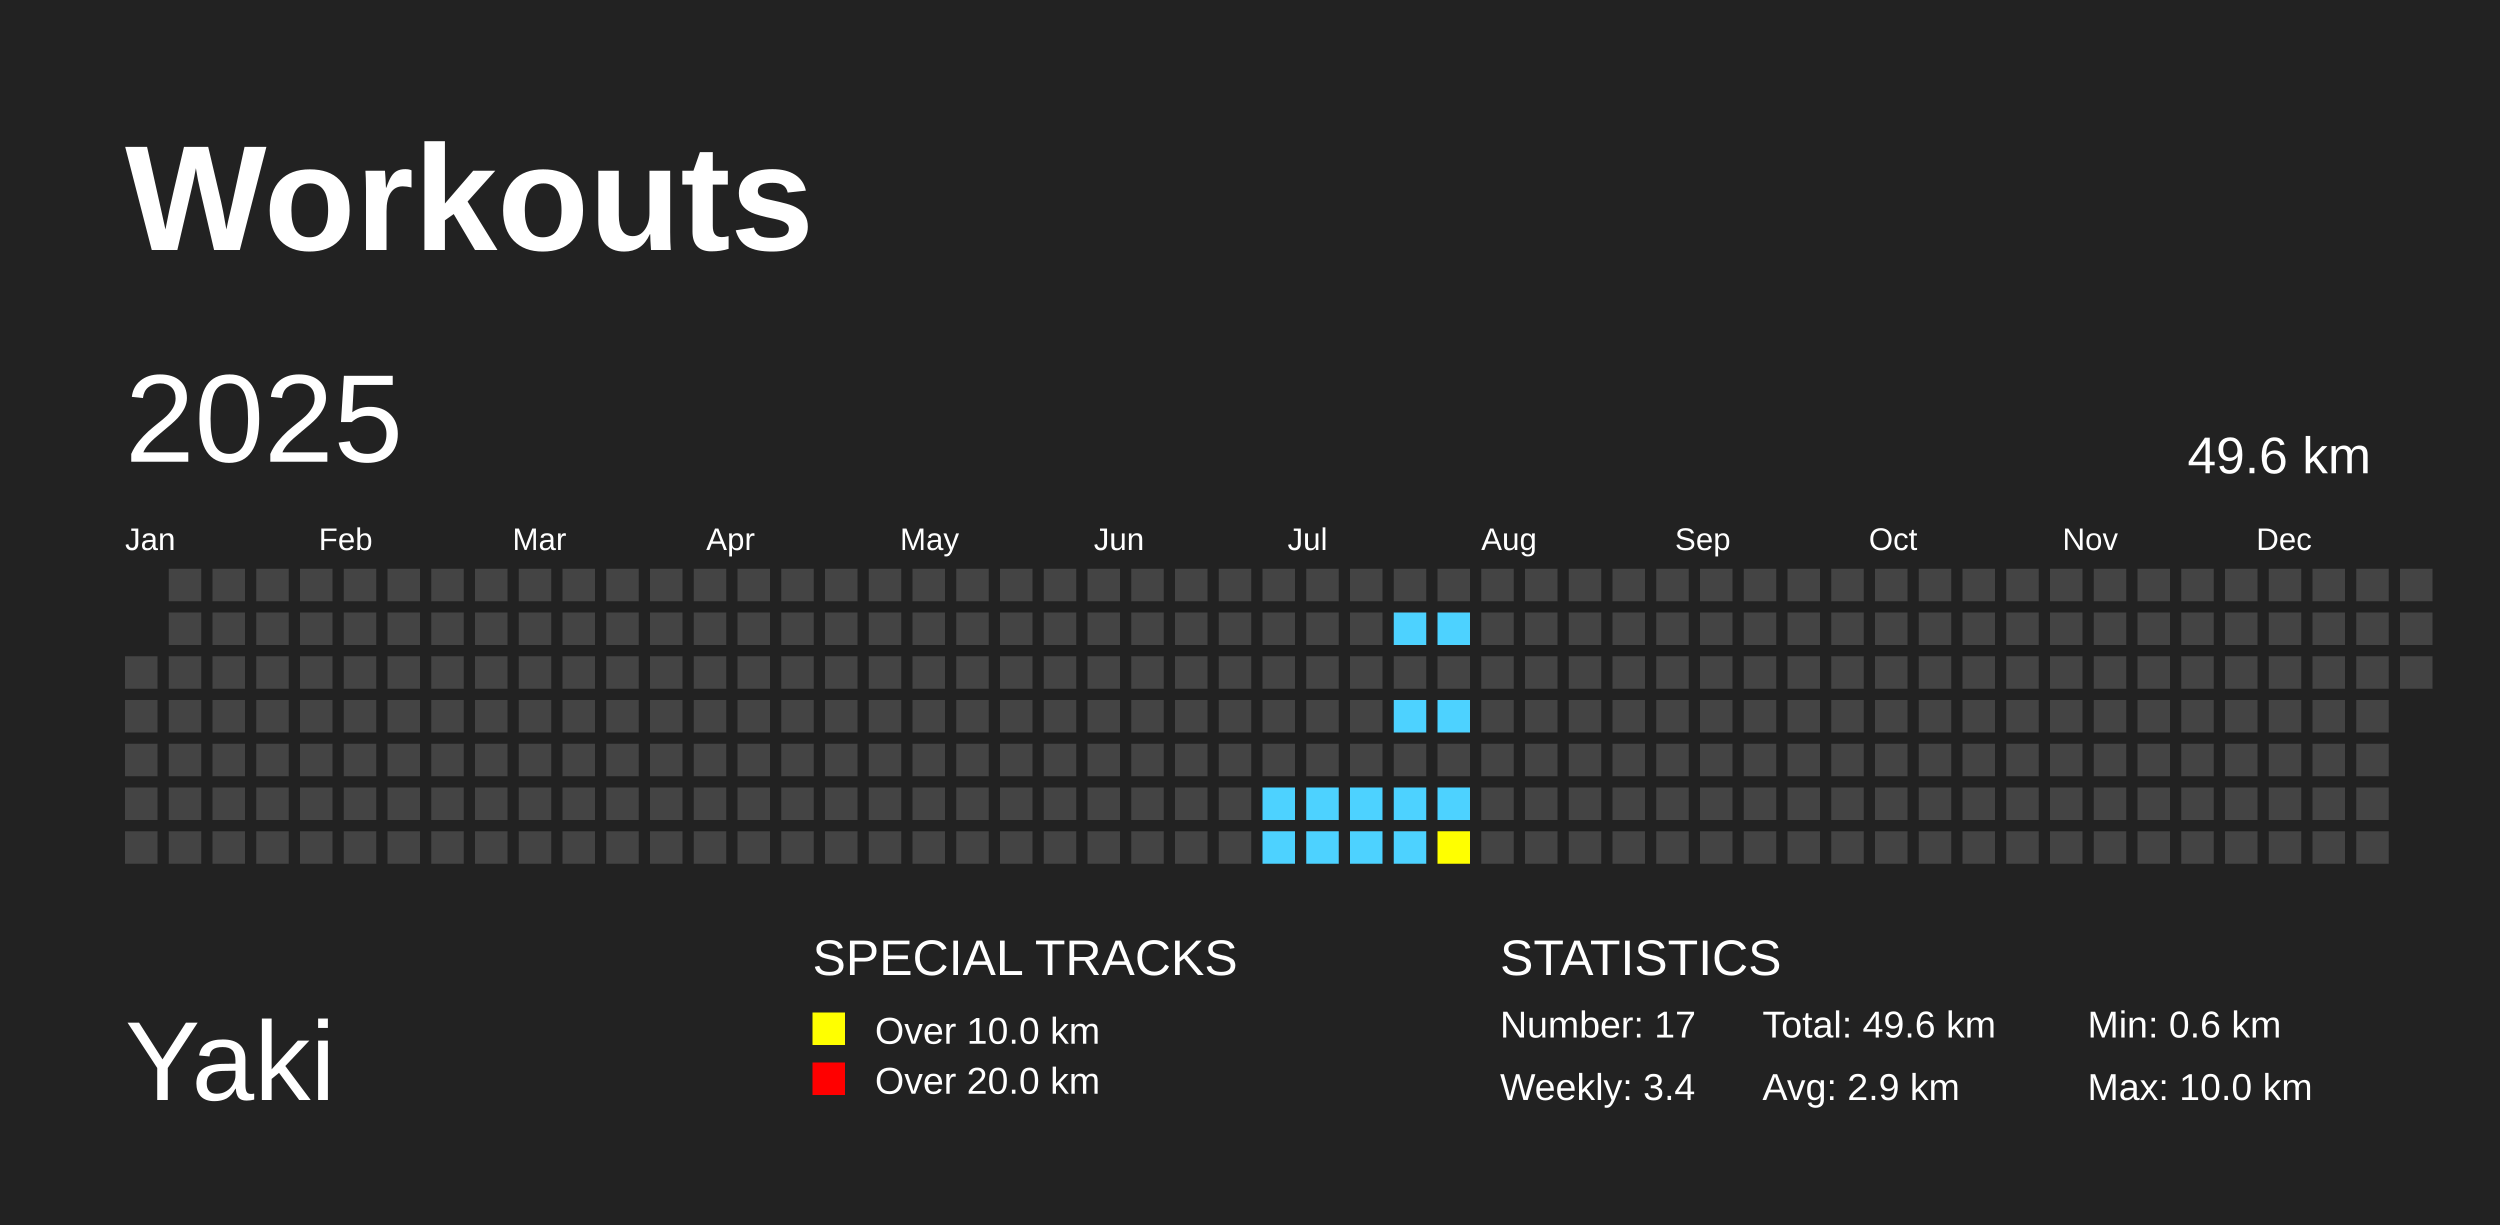
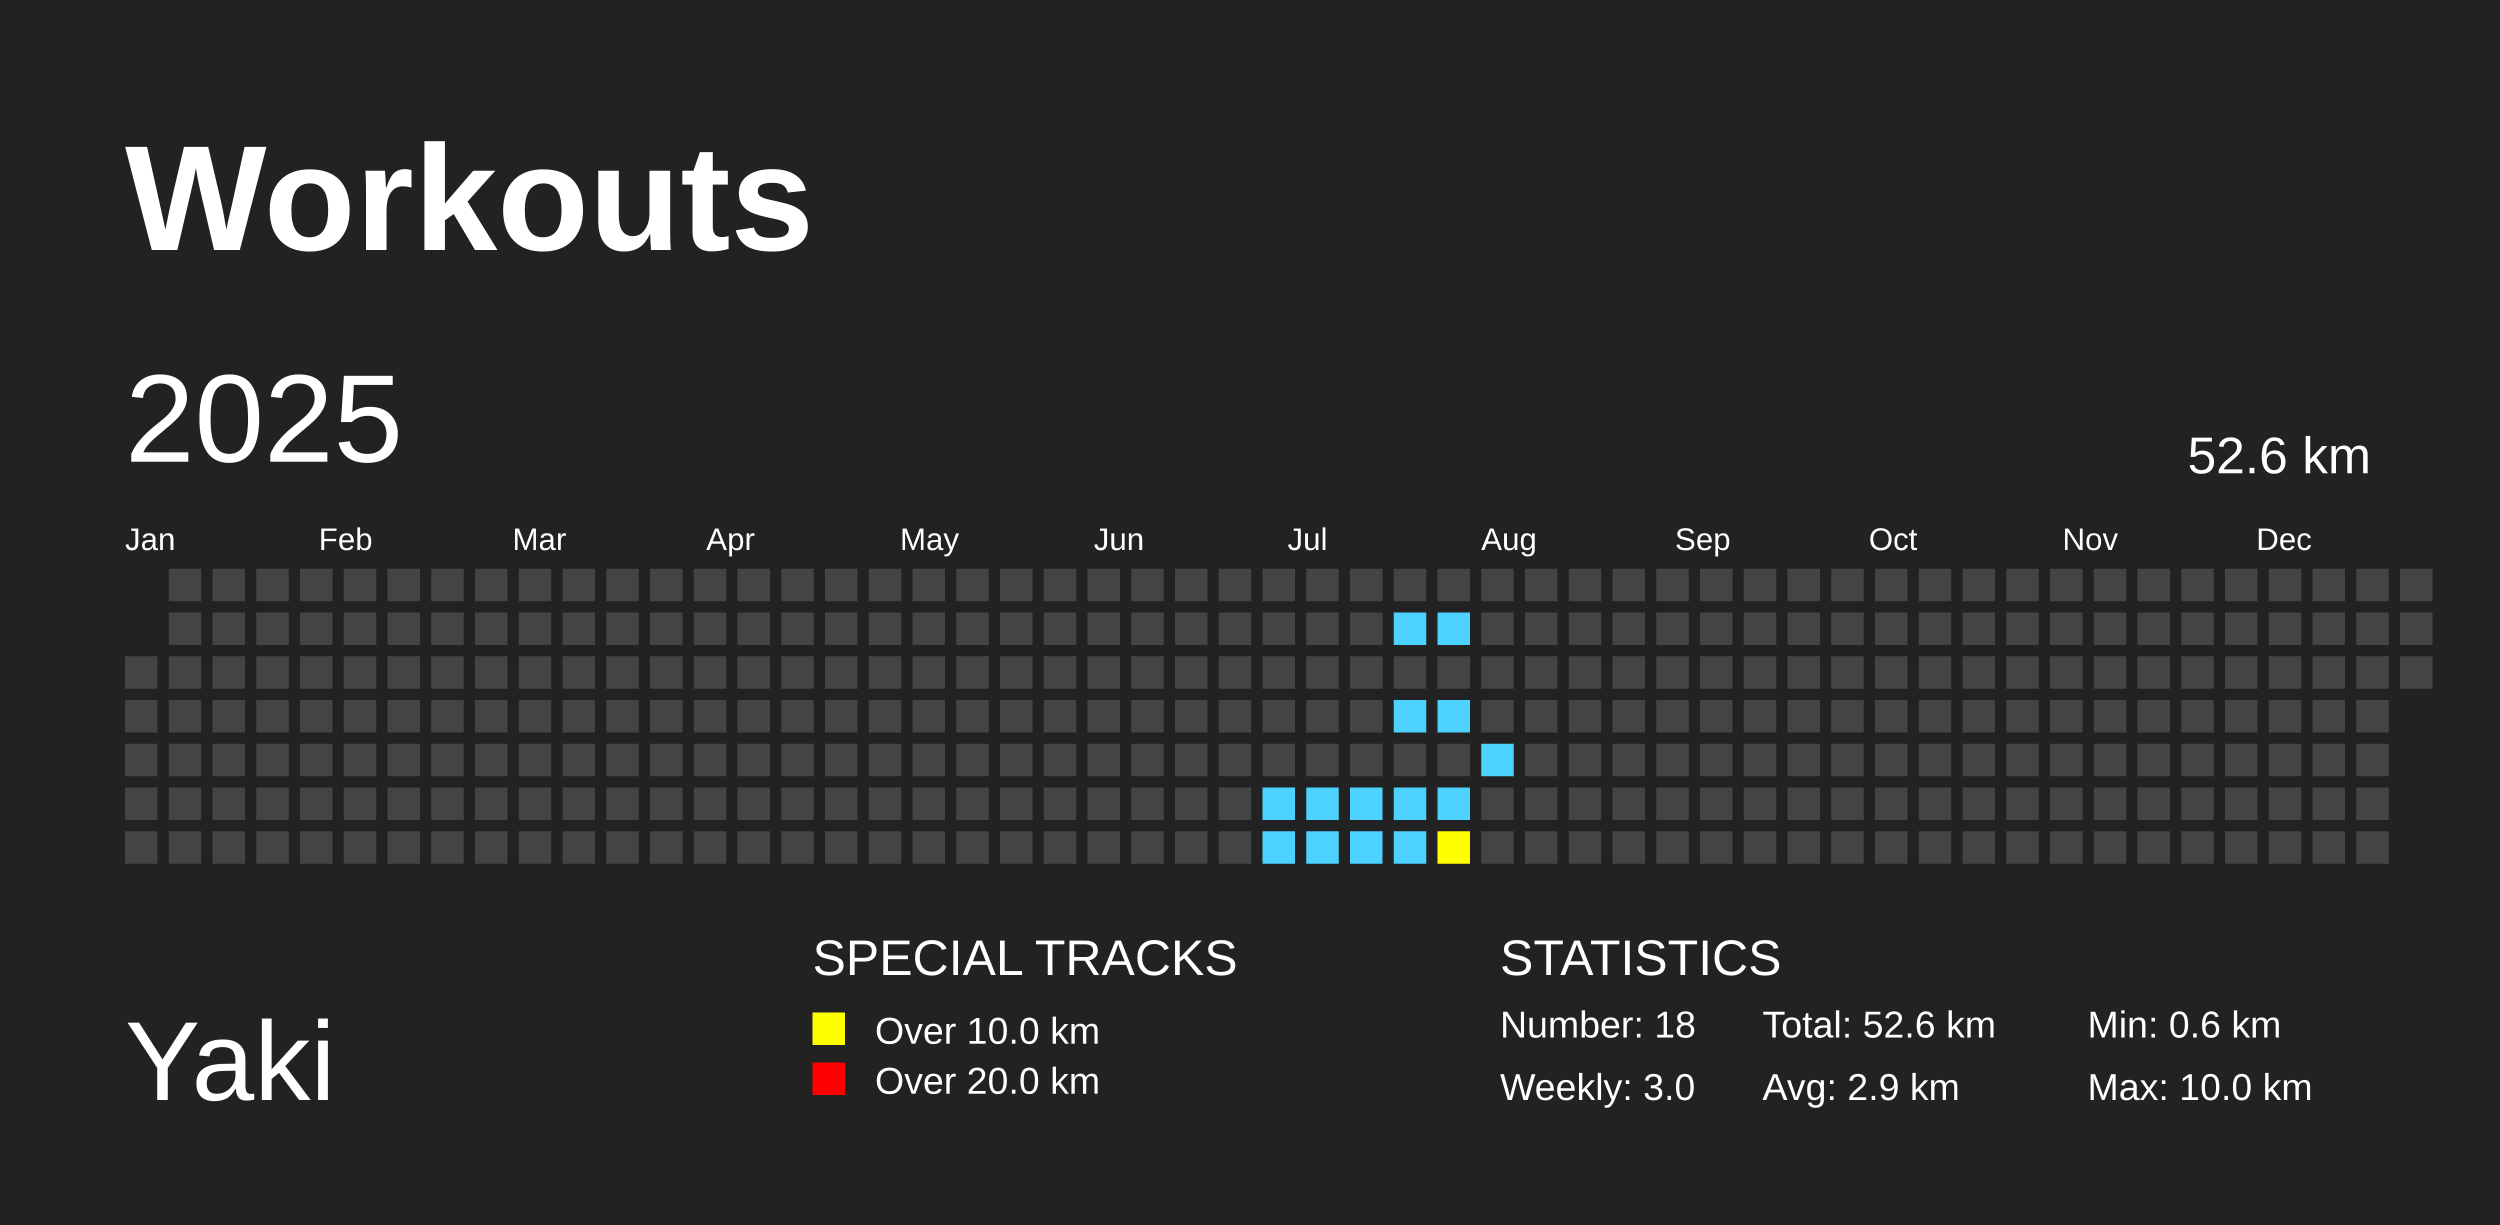
<svg xmlns="http://www.w3.org/2000/svg" baseProfile="full" height="98mm" version="1.1" viewBox="0,0,200,98" width="200mm">
  <defs />
  <rect fill="#222222" height="98" width="200" x="0" y="0" />
  <text fill="#FFFFFF" style="font-size:12px; font-family:Arial; font-weight:bold;" x="10" y="20">Workouts</text>
  <text fill="#FFFFFF" style="font-size:9px; font-family:Arial" x="10" y="88">Yaki</text>
  <text fill="#FFFFFF" style="font-size:4px; font-family:Arial" x="65" y="78">SPECIAL TRACKS</text>
  <rect fill="yellow" height="2.6" width="2.6" x="65" y="81" />
  <text fill="#FFFFFF" style="font-size:3px; font-family:Arial" x="70" y="83.5">Over 10.0 km</text>
  <rect fill="red" height="2.6" width="2.6" x="65" y="85" />
  <text fill="#FFFFFF" style="font-size:3px; font-family:Arial" x="70" y="87.5">Over 20.0 km</text>
  <text fill="#FFFFFF" style="font-size:4px; font-family:Arial" x="120" y="78">STATISTICS</text>
-   <text fill="#FFFFFF" style="font-size:3px; font-family:Arial" x="120" y="83">Number: 17</text>
-   <text fill="#FFFFFF" style="font-size:3px; font-family:Arial" x="120" y="88">Weekly: 3.4</text>
-   <text fill="#FFFFFF" style="font-size:3px; font-family:Arial" x="141" y="83">Total: 49.6 km</text>
+   <text fill="#FFFFFF" style="font-size:3px; font-family:Arial" x="120" y="83">Number: 18</text>
+   <text fill="#FFFFFF" style="font-size:3px; font-family:Arial" x="120" y="88">Weekly: 3.0</text>
+   <text fill="#FFFFFF" style="font-size:3px; font-family:Arial" x="141" y="83">Total: 52.6 km</text>
  <text fill="#FFFFFF" style="font-size:3px; font-family:Arial" x="141" y="88">Avg: 2.9 km</text>
  <text fill="#FFFFFF" style="font-size:3px; font-family:Arial" x="167" y="83">Min: 0.6 km</text>
  <text fill="#FFFFFF" style="font-size:3px; font-family:Arial" x="167" y="88">Max: 10.0 km</text>
  <text dominant-baseline="hanging" fill="#FFFFFF" style="font-size:10.0px; font-family:Arial;" x="10" y="30">2025</text>
-   <text dominant-baseline="hanging" fill="#FFFFFF" style="font-size:4.125px; font-family:Arial;" x="175" y="35">49.6 km</text>
+   <text dominant-baseline="hanging" fill="#FFFFFF" style="font-size:4.125px; font-family:Arial;" x="175" y="35">52.6 km</text>
  <text fill="#FFFFFF" style="font-size:2.5px; font-family:Arial" x="10.0" y="44">Jan</text>
  <text fill="#FFFFFF" style="font-size:2.5px; font-family:Arial" x="25.5" y="44">Feb</text>
  <text fill="#FFFFFF" style="font-size:2.5px; font-family:Arial" x="41.0" y="44">Mar</text>
  <text fill="#FFFFFF" style="font-size:2.5px; font-family:Arial" x="56.5" y="44">Apr</text>
  <text fill="#FFFFFF" style="font-size:2.5px; font-family:Arial" x="72.0" y="44">May</text>
  <text fill="#FFFFFF" style="font-size:2.5px; font-family:Arial" x="87.5" y="44">Jun</text>
  <text fill="#FFFFFF" style="font-size:2.5px; font-family:Arial" x="103.0" y="44">Jul</text>
  <text fill="#FFFFFF" style="font-size:2.5px; font-family:Arial" x="118.5" y="44">Aug</text>
  <text fill="#FFFFFF" style="font-size:2.5px; font-family:Arial" x="134.0" y="44">Sep</text>
  <text fill="#FFFFFF" style="font-size:2.5px; font-family:Arial" x="149.5" y="44">Oct</text>
  <text fill="#FFFFFF" style="font-size:2.5px; font-family:Arial" x="165.0" y="44">Nov</text>
  <text fill="#FFFFFF" style="font-size:2.5px; font-family:Arial" x="180.5" y="44">Dec</text>
  <rect fill="#444444" height="2.6" width="2.6" x="10.0" y="52.5" />
  <rect fill="#444444" height="2.6" width="2.6" x="10.0" y="56.0" />
  <rect fill="#444444" height="2.6" width="2.6" x="10.0" y="59.5" />
  <rect fill="#444444" height="2.6" width="2.6" x="10.0" y="63.0" />
  <rect fill="#444444" height="2.6" width="2.6" x="10.0" y="66.5" />
  <rect fill="#444444" height="2.6" width="2.6" x="13.5" y="45.5" />
  <rect fill="#444444" height="2.6" width="2.6" x="13.5" y="49.0" />
  <rect fill="#444444" height="2.6" width="2.6" x="13.5" y="52.5" />
  <rect fill="#444444" height="2.6" width="2.6" x="13.5" y="56.0" />
  <rect fill="#444444" height="2.6" width="2.6" x="13.5" y="59.5" />
  <rect fill="#444444" height="2.6" width="2.6" x="13.5" y="63.0" />
  <rect fill="#444444" height="2.6" width="2.6" x="13.5" y="66.5" />
  <rect fill="#444444" height="2.6" width="2.6" x="17.0" y="45.5" />
  <rect fill="#444444" height="2.6" width="2.6" x="17.0" y="49.0" />
  <rect fill="#444444" height="2.6" width="2.6" x="17.0" y="52.5" />
  <rect fill="#444444" height="2.6" width="2.6" x="17.0" y="56.0" />
  <rect fill="#444444" height="2.6" width="2.6" x="17.0" y="59.5" />
  <rect fill="#444444" height="2.6" width="2.6" x="17.0" y="63.0" />
  <rect fill="#444444" height="2.6" width="2.6" x="17.0" y="66.5" />
  <rect fill="#444444" height="2.6" width="2.6" x="20.5" y="45.5" />
  <rect fill="#444444" height="2.6" width="2.6" x="20.5" y="49.0" />
  <rect fill="#444444" height="2.6" width="2.6" x="20.5" y="52.5" />
  <rect fill="#444444" height="2.6" width="2.6" x="20.5" y="56.0" />
  <rect fill="#444444" height="2.6" width="2.6" x="20.5" y="59.5" />
  <rect fill="#444444" height="2.6" width="2.6" x="20.5" y="63.0" />
  <rect fill="#444444" height="2.6" width="2.6" x="20.5" y="66.5" />
  <rect fill="#444444" height="2.6" width="2.6" x="24.0" y="45.5" />
  <rect fill="#444444" height="2.6" width="2.6" x="24.0" y="49.0" />
  <rect fill="#444444" height="2.6" width="2.6" x="24.0" y="52.5" />
  <rect fill="#444444" height="2.6" width="2.6" x="24.0" y="56.0" />
  <rect fill="#444444" height="2.6" width="2.6" x="24.0" y="59.5" />
  <rect fill="#444444" height="2.6" width="2.6" x="24.0" y="63.0" />
  <rect fill="#444444" height="2.6" width="2.6" x="24.0" y="66.5" />
  <rect fill="#444444" height="2.6" width="2.6" x="27.5" y="45.5" />
  <rect fill="#444444" height="2.6" width="2.6" x="27.5" y="49.0" />
  <rect fill="#444444" height="2.6" width="2.6" x="27.5" y="52.5" />
  <rect fill="#444444" height="2.6" width="2.6" x="27.5" y="56.0" />
  <rect fill="#444444" height="2.6" width="2.6" x="27.5" y="59.5" />
  <rect fill="#444444" height="2.6" width="2.6" x="27.5" y="63.0" />
  <rect fill="#444444" height="2.6" width="2.6" x="27.5" y="66.5" />
  <rect fill="#444444" height="2.6" width="2.6" x="31.0" y="45.5" />
  <rect fill="#444444" height="2.6" width="2.6" x="31.0" y="49.0" />
  <rect fill="#444444" height="2.6" width="2.6" x="31.0" y="52.5" />
  <rect fill="#444444" height="2.6" width="2.6" x="31.0" y="56.0" />
  <rect fill="#444444" height="2.6" width="2.6" x="31.0" y="59.5" />
  <rect fill="#444444" height="2.6" width="2.6" x="31.0" y="63.0" />
  <rect fill="#444444" height="2.6" width="2.6" x="31.0" y="66.5" />
  <rect fill="#444444" height="2.6" width="2.6" x="34.5" y="45.5" />
  <rect fill="#444444" height="2.6" width="2.6" x="34.5" y="49.0" />
  <rect fill="#444444" height="2.6" width="2.6" x="34.5" y="52.5" />
  <rect fill="#444444" height="2.6" width="2.6" x="34.5" y="56.0" />
  <rect fill="#444444" height="2.6" width="2.6" x="34.5" y="59.5" />
  <rect fill="#444444" height="2.6" width="2.6" x="34.5" y="63.0" />
  <rect fill="#444444" height="2.6" width="2.6" x="34.5" y="66.5" />
  <rect fill="#444444" height="2.6" width="2.6" x="38.0" y="45.5" />
  <rect fill="#444444" height="2.6" width="2.6" x="38.0" y="49.0" />
  <rect fill="#444444" height="2.6" width="2.6" x="38.0" y="52.5" />
  <rect fill="#444444" height="2.6" width="2.6" x="38.0" y="56.0" />
  <rect fill="#444444" height="2.6" width="2.6" x="38.0" y="59.5" />
  <rect fill="#444444" height="2.6" width="2.6" x="38.0" y="63.0" />
  <rect fill="#444444" height="2.6" width="2.6" x="38.0" y="66.5" />
  <rect fill="#444444" height="2.6" width="2.6" x="41.5" y="45.5" />
  <rect fill="#444444" height="2.6" width="2.6" x="41.5" y="49.0" />
  <rect fill="#444444" height="2.6" width="2.6" x="41.5" y="52.5" />
  <rect fill="#444444" height="2.6" width="2.6" x="41.5" y="56.0" />
  <rect fill="#444444" height="2.6" width="2.6" x="41.5" y="59.5" />
  <rect fill="#444444" height="2.6" width="2.6" x="41.5" y="63.0" />
  <rect fill="#444444" height="2.6" width="2.6" x="41.5" y="66.5" />
  <rect fill="#444444" height="2.6" width="2.6" x="45.0" y="45.5" />
  <rect fill="#444444" height="2.6" width="2.6" x="45.0" y="49.0" />
  <rect fill="#444444" height="2.6" width="2.6" x="45.0" y="52.5" />
  <rect fill="#444444" height="2.6" width="2.6" x="45.0" y="56.0" />
  <rect fill="#444444" height="2.6" width="2.6" x="45.0" y="59.5" />
  <rect fill="#444444" height="2.6" width="2.6" x="45.0" y="63.0" />
  <rect fill="#444444" height="2.6" width="2.6" x="45.0" y="66.5" />
  <rect fill="#444444" height="2.6" width="2.6" x="48.5" y="45.5" />
  <rect fill="#444444" height="2.6" width="2.6" x="48.5" y="49.0" />
  <rect fill="#444444" height="2.6" width="2.6" x="48.5" y="52.5" />
  <rect fill="#444444" height="2.6" width="2.6" x="48.5" y="56.0" />
  <rect fill="#444444" height="2.6" width="2.6" x="48.5" y="59.5" />
  <rect fill="#444444" height="2.6" width="2.6" x="48.5" y="63.0" />
  <rect fill="#444444" height="2.6" width="2.6" x="48.5" y="66.5" />
  <rect fill="#444444" height="2.6" width="2.6" x="52.0" y="45.5" />
  <rect fill="#444444" height="2.6" width="2.6" x="52.0" y="49.0" />
  <rect fill="#444444" height="2.6" width="2.6" x="52.0" y="52.5" />
  <rect fill="#444444" height="2.6" width="2.6" x="52.0" y="56.0" />
  <rect fill="#444444" height="2.6" width="2.6" x="52.0" y="59.5" />
  <rect fill="#444444" height="2.6" width="2.6" x="52.0" y="63.0" />
  <rect fill="#444444" height="2.6" width="2.6" x="52.0" y="66.5" />
  <rect fill="#444444" height="2.6" width="2.6" x="55.5" y="45.5" />
  <rect fill="#444444" height="2.6" width="2.6" x="55.5" y="49.0" />
  <rect fill="#444444" height="2.6" width="2.6" x="55.5" y="52.5" />
  <rect fill="#444444" height="2.6" width="2.6" x="55.5" y="56.0" />
  <rect fill="#444444" height="2.6" width="2.6" x="55.5" y="59.5" />
  <rect fill="#444444" height="2.6" width="2.6" x="55.5" y="63.0" />
  <rect fill="#444444" height="2.6" width="2.6" x="55.5" y="66.5" />
  <rect fill="#444444" height="2.6" width="2.6" x="59.0" y="45.5" />
  <rect fill="#444444" height="2.6" width="2.6" x="59.0" y="49.0" />
  <rect fill="#444444" height="2.6" width="2.6" x="59.0" y="52.5" />
  <rect fill="#444444" height="2.6" width="2.6" x="59.0" y="56.0" />
  <rect fill="#444444" height="2.6" width="2.6" x="59.0" y="59.5" />
  <rect fill="#444444" height="2.6" width="2.6" x="59.0" y="63.0" />
  <rect fill="#444444" height="2.6" width="2.6" x="59.0" y="66.5" />
  <rect fill="#444444" height="2.6" width="2.6" x="62.5" y="45.5" />
  <rect fill="#444444" height="2.6" width="2.6" x="62.5" y="49.0" />
  <rect fill="#444444" height="2.6" width="2.6" x="62.5" y="52.5" />
  <rect fill="#444444" height="2.6" width="2.6" x="62.5" y="56.0" />
  <rect fill="#444444" height="2.6" width="2.6" x="62.5" y="59.5" />
  <rect fill="#444444" height="2.6" width="2.6" x="62.5" y="63.0" />
  <rect fill="#444444" height="2.6" width="2.6" x="62.5" y="66.5" />
  <rect fill="#444444" height="2.6" width="2.6" x="66.0" y="45.5" />
  <rect fill="#444444" height="2.6" width="2.6" x="66.0" y="49.0" />
  <rect fill="#444444" height="2.6" width="2.6" x="66.0" y="52.5" />
  <rect fill="#444444" height="2.6" width="2.6" x="66.0" y="56.0" />
  <rect fill="#444444" height="2.6" width="2.6" x="66.0" y="59.5" />
  <rect fill="#444444" height="2.6" width="2.6" x="66.0" y="63.0" />
  <rect fill="#444444" height="2.6" width="2.6" x="66.0" y="66.5" />
  <rect fill="#444444" height="2.6" width="2.6" x="69.5" y="45.5" />
  <rect fill="#444444" height="2.6" width="2.6" x="69.5" y="49.0" />
  <rect fill="#444444" height="2.6" width="2.6" x="69.5" y="52.5" />
  <rect fill="#444444" height="2.6" width="2.6" x="69.5" y="56.0" />
  <rect fill="#444444" height="2.6" width="2.6" x="69.5" y="59.5" />
  <rect fill="#444444" height="2.6" width="2.6" x="69.5" y="63.0" />
  <rect fill="#444444" height="2.6" width="2.6" x="69.5" y="66.5" />
  <rect fill="#444444" height="2.6" width="2.6" x="73.0" y="45.5" />
  <rect fill="#444444" height="2.6" width="2.6" x="73.0" y="49.0" />
  <rect fill="#444444" height="2.6" width="2.6" x="73.0" y="52.5" />
  <rect fill="#444444" height="2.6" width="2.6" x="73.0" y="56.0" />
  <rect fill="#444444" height="2.6" width="2.6" x="73.0" y="59.5" />
  <rect fill="#444444" height="2.6" width="2.6" x="73.0" y="63.0" />
  <rect fill="#444444" height="2.6" width="2.6" x="73.0" y="66.5" />
  <rect fill="#444444" height="2.6" width="2.6" x="76.5" y="45.5" />
  <rect fill="#444444" height="2.6" width="2.6" x="76.5" y="49.0" />
  <rect fill="#444444" height="2.6" width="2.6" x="76.5" y="52.5" />
  <rect fill="#444444" height="2.6" width="2.6" x="76.5" y="56.0" />
  <rect fill="#444444" height="2.6" width="2.6" x="76.5" y="59.5" />
  <rect fill="#444444" height="2.6" width="2.6" x="76.5" y="63.0" />
  <rect fill="#444444" height="2.6" width="2.6" x="76.5" y="66.5" />
  <rect fill="#444444" height="2.6" width="2.6" x="80.0" y="45.5" />
  <rect fill="#444444" height="2.6" width="2.6" x="80.0" y="49.0" />
  <rect fill="#444444" height="2.6" width="2.6" x="80.0" y="52.5" />
  <rect fill="#444444" height="2.6" width="2.6" x="80.0" y="56.0" />
  <rect fill="#444444" height="2.6" width="2.6" x="80.0" y="59.5" />
  <rect fill="#444444" height="2.6" width="2.6" x="80.0" y="63.0" />
  <rect fill="#444444" height="2.6" width="2.6" x="80.0" y="66.5" />
  <rect fill="#444444" height="2.6" width="2.6" x="83.5" y="45.5" />
  <rect fill="#444444" height="2.6" width="2.6" x="83.5" y="49.0" />
  <rect fill="#444444" height="2.6" width="2.6" x="83.5" y="52.5" />
  <rect fill="#444444" height="2.6" width="2.6" x="83.5" y="56.0" />
  <rect fill="#444444" height="2.6" width="2.6" x="83.5" y="59.5" />
  <rect fill="#444444" height="2.6" width="2.6" x="83.5" y="63.0" />
  <rect fill="#444444" height="2.6" width="2.6" x="83.5" y="66.5" />
  <rect fill="#444444" height="2.6" width="2.6" x="87.0" y="45.5" />
  <rect fill="#444444" height="2.6" width="2.6" x="87.0" y="49.0" />
  <rect fill="#444444" height="2.6" width="2.6" x="87.0" y="52.5" />
  <rect fill="#444444" height="2.6" width="2.6" x="87.0" y="56.0" />
  <rect fill="#444444" height="2.6" width="2.6" x="87.0" y="59.5" />
  <rect fill="#444444" height="2.6" width="2.6" x="87.0" y="63.0" />
  <rect fill="#444444" height="2.6" width="2.6" x="87.0" y="66.5" />
  <rect fill="#444444" height="2.6" width="2.6" x="90.5" y="45.5" />
  <rect fill="#444444" height="2.6" width="2.6" x="90.5" y="49.0" />
  <rect fill="#444444" height="2.6" width="2.6" x="90.5" y="52.5" />
  <rect fill="#444444" height="2.6" width="2.6" x="90.5" y="56.0" />
  <rect fill="#444444" height="2.6" width="2.6" x="90.5" y="59.5" />
  <rect fill="#444444" height="2.6" width="2.6" x="90.5" y="63.0" />
  <rect fill="#444444" height="2.6" width="2.6" x="90.5" y="66.5" />
  <rect fill="#444444" height="2.6" width="2.6" x="94.0" y="45.5" />
  <rect fill="#444444" height="2.6" width="2.6" x="94.0" y="49.0" />
  <rect fill="#444444" height="2.6" width="2.6" x="94.0" y="52.5" />
  <rect fill="#444444" height="2.6" width="2.6" x="94.0" y="56.0" />
  <rect fill="#444444" height="2.6" width="2.6" x="94.0" y="59.5" />
  <rect fill="#444444" height="2.6" width="2.6" x="94.0" y="63.0" />
  <rect fill="#444444" height="2.6" width="2.6" x="94.0" y="66.5" />
  <rect fill="#444444" height="2.6" width="2.6" x="97.5" y="45.5" />
  <rect fill="#444444" height="2.6" width="2.6" x="97.5" y="49.0" />
  <rect fill="#444444" height="2.6" width="2.6" x="97.5" y="52.5" />
  <rect fill="#444444" height="2.6" width="2.6" x="97.5" y="56.0" />
  <rect fill="#444444" height="2.6" width="2.6" x="97.5" y="59.5" />
  <rect fill="#444444" height="2.6" width="2.6" x="97.5" y="63.0" />
  <rect fill="#444444" height="2.6" width="2.6" x="97.5" y="66.5" />
  <rect fill="#444444" height="2.6" width="2.6" x="101.0" y="45.5" />
  <rect fill="#444444" height="2.6" width="2.6" x="101.0" y="49.0" />
  <rect fill="#444444" height="2.6" width="2.6" x="101.0" y="52.5" />
  <rect fill="#444444" height="2.6" width="2.6" x="101.0" y="56.0" />
  <rect fill="#444444" height="2.6" width="2.6" x="101.0" y="59.5" />
  <rect fill="#4DD2FF" height="2.6" width="2.6" x="101.0" y="63.0" />
  <rect fill="#4DD2FF" height="2.6" width="2.6" x="101.0" y="66.5" />
  <rect fill="#444444" height="2.6" width="2.6" x="104.5" y="45.5" />
  <rect fill="#444444" height="2.6" width="2.6" x="104.5" y="49.0" />
  <rect fill="#444444" height="2.6" width="2.6" x="104.5" y="52.5" />
  <rect fill="#444444" height="2.6" width="2.6" x="104.5" y="56.0" />
  <rect fill="#444444" height="2.6" width="2.6" x="104.5" y="59.5" />
  <rect fill="#4DD2FF" height="2.6" width="2.6" x="104.5" y="63.0" />
  <rect fill="#4DD2FF" height="2.6" width="2.6" x="104.5" y="66.5" />
  <rect fill="#444444" height="2.6" width="2.6" x="108.0" y="45.5" />
  <rect fill="#444444" height="2.6" width="2.6" x="108.0" y="49.0" />
  <rect fill="#444444" height="2.6" width="2.6" x="108.0" y="52.5" />
  <rect fill="#444444" height="2.6" width="2.6" x="108.0" y="56.0" />
  <rect fill="#444444" height="2.6" width="2.6" x="108.0" y="59.5" />
  <rect fill="#4DD2FF" height="2.6" width="2.6" x="108.0" y="63.0" />
  <rect fill="#4DD2FF" height="2.6" width="2.6" x="108.0" y="66.5" />
  <rect fill="#444444" height="2.6" width="2.6" x="111.5" y="45.5" />
  <rect fill="#4DD2FF" height="2.6" width="2.6" x="111.5" y="49.0" />
  <rect fill="#444444" height="2.6" width="2.6" x="111.5" y="52.5" />
  <rect fill="#4DD2FF" height="2.6" width="2.6" x="111.5" y="56.0" />
  <rect fill="#444444" height="2.6" width="2.6" x="111.5" y="59.5" />
  <rect fill="#4DD2FF" height="2.6" width="2.6" x="111.5" y="63.0" />
  <rect fill="#4DD2FF" height="2.6" width="2.6" x="111.5" y="66.5" />
  <rect fill="#444444" height="2.6" width="2.6" x="115.0" y="45.5" />
  <rect fill="#4DD2FF" height="2.6" width="2.6" x="115.0" y="49.0" />
  <rect fill="#444444" height="2.6" width="2.6" x="115.0" y="52.5" />
  <rect fill="#4DD2FF" height="2.6" width="2.6" x="115.0" y="56.0" />
  <rect fill="#444444" height="2.6" width="2.6" x="115.0" y="59.5" />
  <rect fill="#4DD2FF" height="2.6" width="2.6" x="115.0" y="63.0" />
  <rect fill="yellow" height="2.6" width="2.6" x="115.0" y="66.5" />
  <rect fill="#444444" height="2.6" width="2.6" x="118.5" y="45.5" />
  <rect fill="#444444" height="2.6" width="2.6" x="118.5" y="49.0" />
  <rect fill="#444444" height="2.6" width="2.6" x="118.5" y="52.5" />
  <rect fill="#444444" height="2.6" width="2.6" x="118.5" y="56.0" />
-   <rect fill="#444444" height="2.6" width="2.6" x="118.5" y="59.5" />
+   <rect fill="#4DD2FF" height="2.6" width="2.6" x="118.5" y="59.5" />
  <rect fill="#444444" height="2.6" width="2.6" x="118.5" y="63.0" />
  <rect fill="#444444" height="2.6" width="2.6" x="118.5" y="66.5" />
  <rect fill="#444444" height="2.6" width="2.6" x="122.0" y="45.5" />
  <rect fill="#444444" height="2.6" width="2.6" x="122.0" y="49.0" />
  <rect fill="#444444" height="2.6" width="2.6" x="122.0" y="52.5" />
  <rect fill="#444444" height="2.6" width="2.6" x="122.0" y="56.0" />
  <rect fill="#444444" height="2.6" width="2.6" x="122.0" y="59.5" />
  <rect fill="#444444" height="2.6" width="2.6" x="122.0" y="63.0" />
  <rect fill="#444444" height="2.6" width="2.6" x="122.0" y="66.5" />
  <rect fill="#444444" height="2.6" width="2.6" x="125.5" y="45.5" />
  <rect fill="#444444" height="2.6" width="2.6" x="125.5" y="49.0" />
  <rect fill="#444444" height="2.6" width="2.6" x="125.5" y="52.5" />
  <rect fill="#444444" height="2.6" width="2.6" x="125.5" y="56.0" />
  <rect fill="#444444" height="2.6" width="2.6" x="125.5" y="59.5" />
  <rect fill="#444444" height="2.6" width="2.6" x="125.5" y="63.0" />
  <rect fill="#444444" height="2.6" width="2.6" x="125.5" y="66.5" />
  <rect fill="#444444" height="2.6" width="2.6" x="129.0" y="45.5" />
  <rect fill="#444444" height="2.6" width="2.6" x="129.0" y="49.0" />
  <rect fill="#444444" height="2.6" width="2.6" x="129.0" y="52.5" />
  <rect fill="#444444" height="2.6" width="2.6" x="129.0" y="56.0" />
  <rect fill="#444444" height="2.6" width="2.6" x="129.0" y="59.5" />
  <rect fill="#444444" height="2.6" width="2.6" x="129.0" y="63.0" />
  <rect fill="#444444" height="2.6" width="2.6" x="129.0" y="66.5" />
  <rect fill="#444444" height="2.6" width="2.6" x="132.5" y="45.5" />
  <rect fill="#444444" height="2.6" width="2.6" x="132.5" y="49.0" />
  <rect fill="#444444" height="2.6" width="2.6" x="132.5" y="52.5" />
  <rect fill="#444444" height="2.6" width="2.6" x="132.5" y="56.0" />
  <rect fill="#444444" height="2.6" width="2.6" x="132.5" y="59.5" />
  <rect fill="#444444" height="2.6" width="2.6" x="132.5" y="63.0" />
  <rect fill="#444444" height="2.6" width="2.6" x="132.5" y="66.5" />
  <rect fill="#444444" height="2.6" width="2.6" x="136.0" y="45.5" />
  <rect fill="#444444" height="2.6" width="2.6" x="136.0" y="49.0" />
  <rect fill="#444444" height="2.6" width="2.6" x="136.0" y="52.5" />
  <rect fill="#444444" height="2.6" width="2.6" x="136.0" y="56.0" />
  <rect fill="#444444" height="2.6" width="2.6" x="136.0" y="59.5" />
  <rect fill="#444444" height="2.6" width="2.6" x="136.0" y="63.0" />
  <rect fill="#444444" height="2.6" width="2.6" x="136.0" y="66.5" />
  <rect fill="#444444" height="2.6" width="2.6" x="139.5" y="45.5" />
  <rect fill="#444444" height="2.6" width="2.6" x="139.5" y="49.0" />
  <rect fill="#444444" height="2.6" width="2.6" x="139.5" y="52.5" />
  <rect fill="#444444" height="2.6" width="2.6" x="139.5" y="56.0" />
  <rect fill="#444444" height="2.6" width="2.6" x="139.5" y="59.5" />
  <rect fill="#444444" height="2.6" width="2.6" x="139.5" y="63.0" />
  <rect fill="#444444" height="2.6" width="2.6" x="139.5" y="66.5" />
  <rect fill="#444444" height="2.6" width="2.6" x="143.0" y="45.5" />
  <rect fill="#444444" height="2.6" width="2.6" x="143.0" y="49.0" />
  <rect fill="#444444" height="2.6" width="2.6" x="143.0" y="52.5" />
  <rect fill="#444444" height="2.6" width="2.6" x="143.0" y="56.0" />
  <rect fill="#444444" height="2.6" width="2.6" x="143.0" y="59.5" />
  <rect fill="#444444" height="2.6" width="2.6" x="143.0" y="63.0" />
  <rect fill="#444444" height="2.6" width="2.6" x="143.0" y="66.5" />
  <rect fill="#444444" height="2.6" width="2.6" x="146.5" y="45.5" />
  <rect fill="#444444" height="2.6" width="2.6" x="146.5" y="49.0" />
  <rect fill="#444444" height="2.6" width="2.6" x="146.5" y="52.5" />
  <rect fill="#444444" height="2.6" width="2.6" x="146.5" y="56.0" />
  <rect fill="#444444" height="2.6" width="2.6" x="146.5" y="59.5" />
  <rect fill="#444444" height="2.6" width="2.6" x="146.5" y="63.0" />
  <rect fill="#444444" height="2.6" width="2.6" x="146.5" y="66.5" />
  <rect fill="#444444" height="2.6" width="2.6" x="150.0" y="45.5" />
  <rect fill="#444444" height="2.6" width="2.6" x="150.0" y="49.0" />
  <rect fill="#444444" height="2.6" width="2.6" x="150.0" y="52.5" />
  <rect fill="#444444" height="2.6" width="2.6" x="150.0" y="56.0" />
  <rect fill="#444444" height="2.6" width="2.6" x="150.0" y="59.5" />
  <rect fill="#444444" height="2.6" width="2.6" x="150.0" y="63.0" />
  <rect fill="#444444" height="2.6" width="2.6" x="150.0" y="66.5" />
  <rect fill="#444444" height="2.6" width="2.6" x="153.5" y="45.5" />
  <rect fill="#444444" height="2.6" width="2.6" x="153.5" y="49.0" />
  <rect fill="#444444" height="2.6" width="2.6" x="153.5" y="52.5" />
  <rect fill="#444444" height="2.6" width="2.6" x="153.5" y="56.0" />
  <rect fill="#444444" height="2.6" width="2.6" x="153.5" y="59.5" />
  <rect fill="#444444" height="2.6" width="2.6" x="153.5" y="63.0" />
  <rect fill="#444444" height="2.6" width="2.6" x="153.5" y="66.5" />
  <rect fill="#444444" height="2.6" width="2.6" x="157.0" y="45.5" />
  <rect fill="#444444" height="2.6" width="2.6" x="157.0" y="49.0" />
  <rect fill="#444444" height="2.6" width="2.6" x="157.0" y="52.5" />
  <rect fill="#444444" height="2.6" width="2.6" x="157.0" y="56.0" />
  <rect fill="#444444" height="2.6" width="2.6" x="157.0" y="59.5" />
  <rect fill="#444444" height="2.6" width="2.6" x="157.0" y="63.0" />
  <rect fill="#444444" height="2.6" width="2.6" x="157.0" y="66.5" />
  <rect fill="#444444" height="2.6" width="2.6" x="160.5" y="45.5" />
  <rect fill="#444444" height="2.6" width="2.6" x="160.5" y="49.0" />
  <rect fill="#444444" height="2.6" width="2.6" x="160.5" y="52.5" />
  <rect fill="#444444" height="2.6" width="2.6" x="160.5" y="56.0" />
  <rect fill="#444444" height="2.6" width="2.6" x="160.5" y="59.5" />
  <rect fill="#444444" height="2.6" width="2.6" x="160.5" y="63.0" />
  <rect fill="#444444" height="2.6" width="2.6" x="160.5" y="66.5" />
  <rect fill="#444444" height="2.6" width="2.6" x="164.0" y="45.5" />
  <rect fill="#444444" height="2.6" width="2.6" x="164.0" y="49.0" />
  <rect fill="#444444" height="2.6" width="2.6" x="164.0" y="52.5" />
  <rect fill="#444444" height="2.6" width="2.6" x="164.0" y="56.0" />
  <rect fill="#444444" height="2.6" width="2.6" x="164.0" y="59.5" />
  <rect fill="#444444" height="2.6" width="2.6" x="164.0" y="63.0" />
  <rect fill="#444444" height="2.6" width="2.6" x="164.0" y="66.5" />
  <rect fill="#444444" height="2.6" width="2.6" x="167.5" y="45.5" />
  <rect fill="#444444" height="2.6" width="2.6" x="167.5" y="49.0" />
  <rect fill="#444444" height="2.6" width="2.6" x="167.5" y="52.5" />
  <rect fill="#444444" height="2.6" width="2.6" x="167.5" y="56.0" />
  <rect fill="#444444" height="2.6" width="2.6" x="167.5" y="59.5" />
  <rect fill="#444444" height="2.6" width="2.6" x="167.5" y="63.0" />
  <rect fill="#444444" height="2.6" width="2.6" x="167.5" y="66.5" />
  <rect fill="#444444" height="2.6" width="2.6" x="171.0" y="45.5" />
  <rect fill="#444444" height="2.6" width="2.6" x="171.0" y="49.0" />
  <rect fill="#444444" height="2.6" width="2.6" x="171.0" y="52.5" />
  <rect fill="#444444" height="2.6" width="2.6" x="171.0" y="56.0" />
  <rect fill="#444444" height="2.6" width="2.6" x="171.0" y="59.5" />
  <rect fill="#444444" height="2.6" width="2.6" x="171.0" y="63.0" />
  <rect fill="#444444" height="2.6" width="2.6" x="171.0" y="66.5" />
  <rect fill="#444444" height="2.6" width="2.6" x="174.5" y="45.5" />
  <rect fill="#444444" height="2.6" width="2.6" x="174.5" y="49.0" />
  <rect fill="#444444" height="2.6" width="2.6" x="174.5" y="52.5" />
  <rect fill="#444444" height="2.6" width="2.6" x="174.5" y="56.0" />
  <rect fill="#444444" height="2.6" width="2.6" x="174.5" y="59.5" />
  <rect fill="#444444" height="2.6" width="2.6" x="174.5" y="63.0" />
  <rect fill="#444444" height="2.6" width="2.6" x="174.5" y="66.5" />
  <rect fill="#444444" height="2.6" width="2.6" x="178.0" y="45.5" />
  <rect fill="#444444" height="2.6" width="2.6" x="178.0" y="49.0" />
  <rect fill="#444444" height="2.6" width="2.6" x="178.0" y="52.5" />
  <rect fill="#444444" height="2.6" width="2.6" x="178.0" y="56.0" />
  <rect fill="#444444" height="2.6" width="2.6" x="178.0" y="59.5" />
  <rect fill="#444444" height="2.6" width="2.6" x="178.0" y="63.0" />
  <rect fill="#444444" height="2.6" width="2.6" x="178.0" y="66.5" />
  <rect fill="#444444" height="2.6" width="2.6" x="181.5" y="45.5" />
  <rect fill="#444444" height="2.6" width="2.6" x="181.5" y="49.0" />
  <rect fill="#444444" height="2.6" width="2.6" x="181.5" y="52.5" />
  <rect fill="#444444" height="2.6" width="2.6" x="181.5" y="56.0" />
  <rect fill="#444444" height="2.6" width="2.6" x="181.5" y="59.5" />
  <rect fill="#444444" height="2.6" width="2.6" x="181.5" y="63.0" />
  <rect fill="#444444" height="2.6" width="2.6" x="181.5" y="66.5" />
  <rect fill="#444444" height="2.6" width="2.6" x="185.0" y="45.5" />
  <rect fill="#444444" height="2.6" width="2.6" x="185.0" y="49.0" />
  <rect fill="#444444" height="2.6" width="2.6" x="185.0" y="52.5" />
  <rect fill="#444444" height="2.6" width="2.6" x="185.0" y="56.0" />
  <rect fill="#444444" height="2.6" width="2.6" x="185.0" y="59.5" />
  <rect fill="#444444" height="2.6" width="2.6" x="185.0" y="63.0" />
  <rect fill="#444444" height="2.6" width="2.6" x="185.0" y="66.5" />
  <rect fill="#444444" height="2.6" width="2.6" x="188.5" y="45.5" />
  <rect fill="#444444" height="2.6" width="2.6" x="188.5" y="49.0" />
  <rect fill="#444444" height="2.6" width="2.6" x="188.5" y="52.5" />
  <rect fill="#444444" height="2.6" width="2.6" x="188.5" y="56.0" />
  <rect fill="#444444" height="2.6" width="2.6" x="188.5" y="59.5" />
  <rect fill="#444444" height="2.6" width="2.6" x="188.5" y="63.0" />
  <rect fill="#444444" height="2.6" width="2.6" x="188.5" y="66.5" />
  <rect fill="#444444" height="2.6" width="2.6" x="192.0" y="45.5" />
  <rect fill="#444444" height="2.6" width="2.6" x="192.0" y="49.0" />
  <rect fill="#444444" height="2.6" width="2.6" x="192.0" y="52.5" />
</svg>
